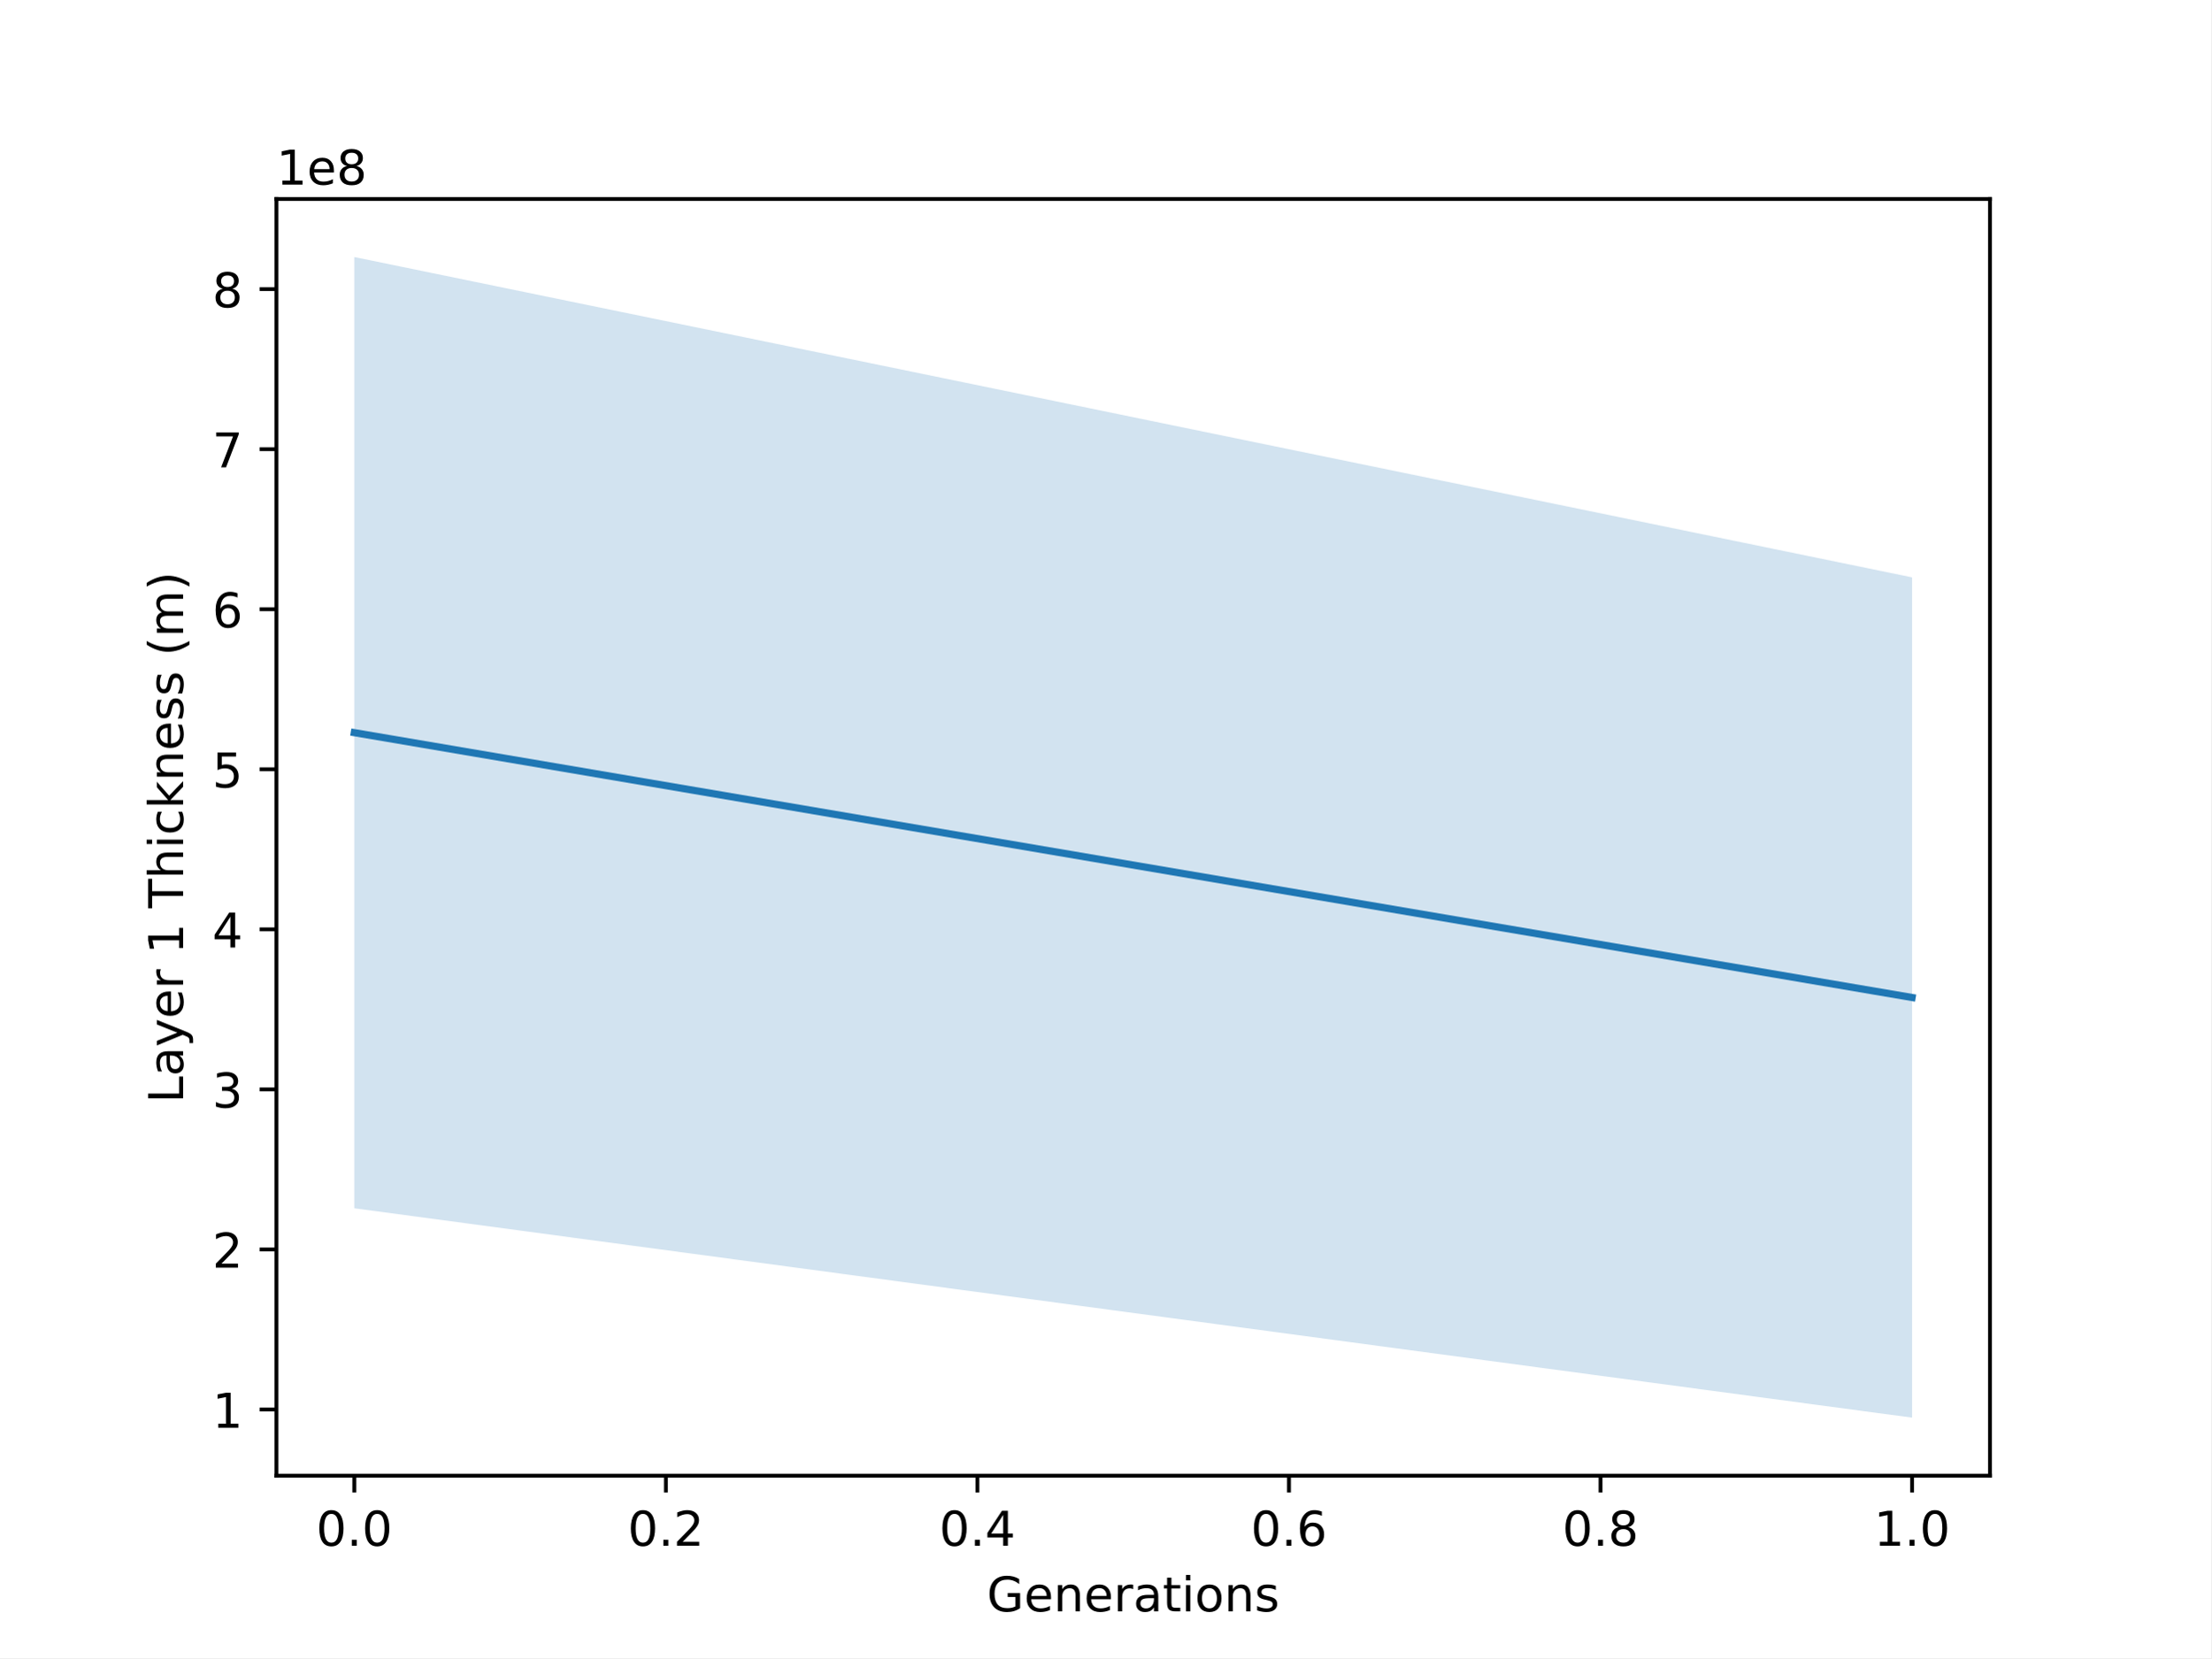
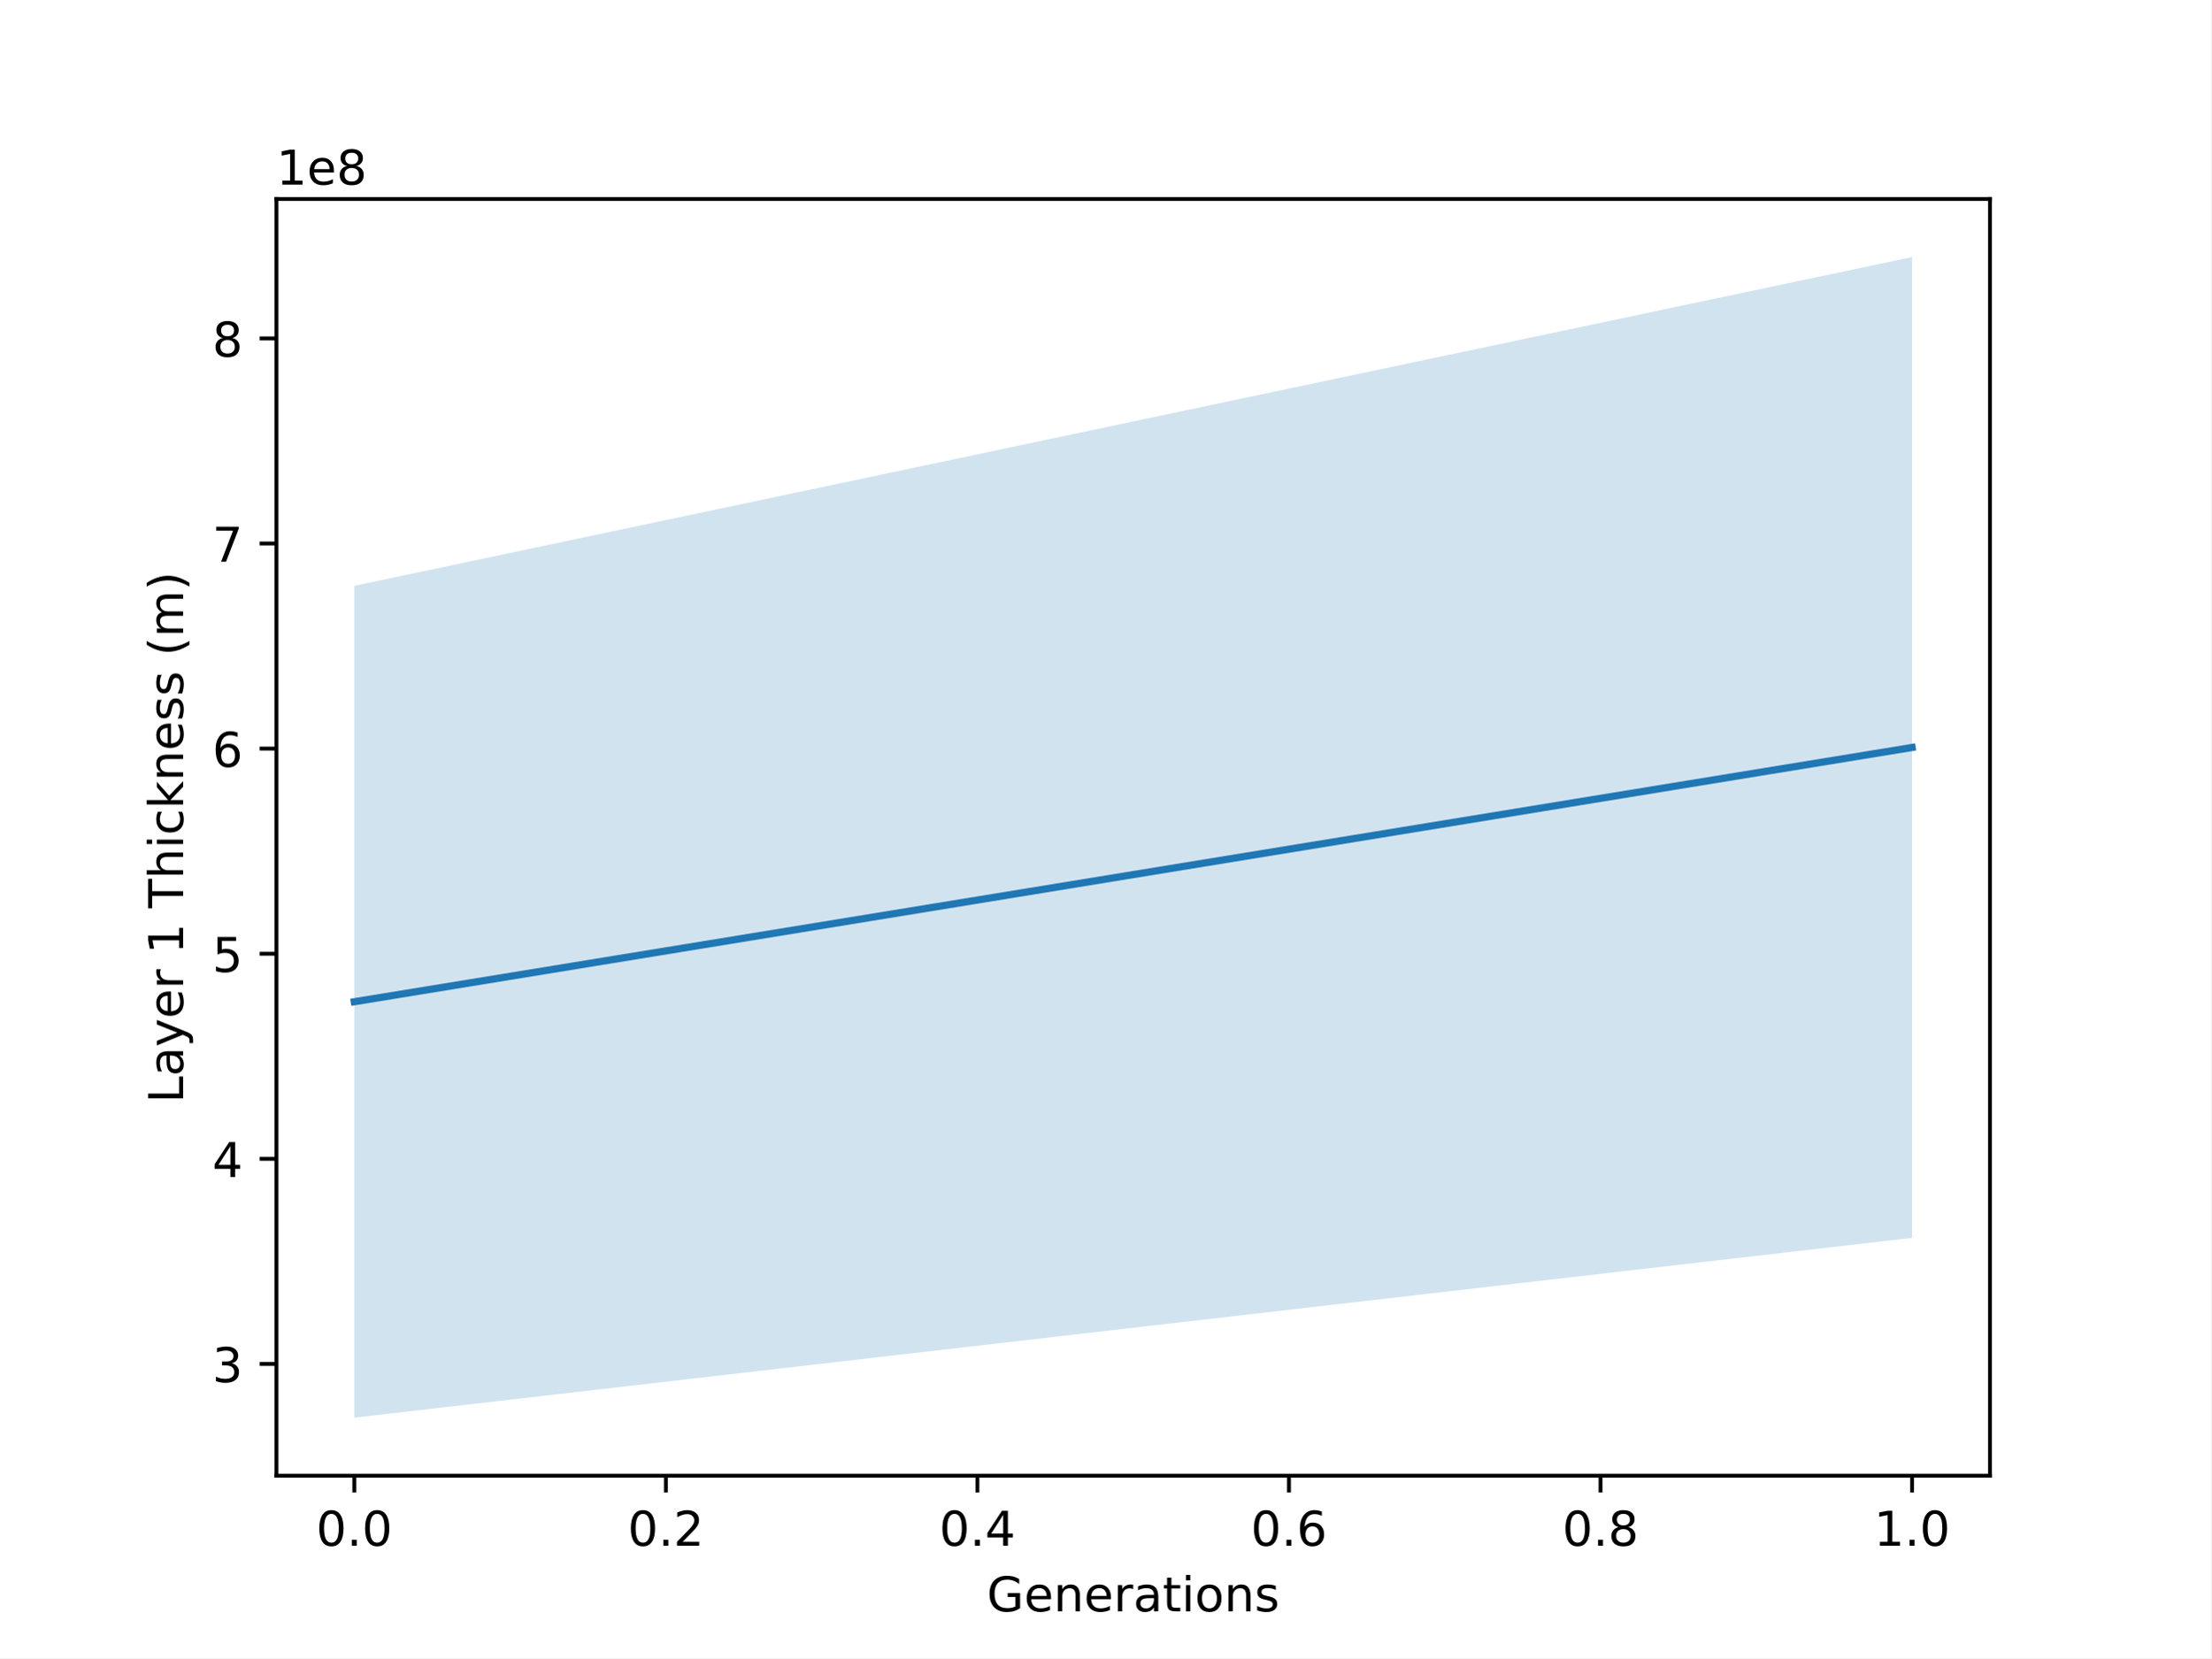
<svg xmlns="http://www.w3.org/2000/svg" xmlns:xlink="http://www.w3.org/1999/xlink" width="460.8pt" height="345.6pt" viewBox="0 0 460.8 345.6" version="1.1">
  <defs>
    <style type="text/css">*{stroke-linejoin: round; stroke-linecap: butt}</style>
  </defs>
  <g id="figure_1">
    <g id="patch_1">
      <path d="M 0 345.6  L 460.8 345.6  L 460.8 0  L 0 0  z " style="fill: #ffffff" />
    </g>
    <g id="axes_1">
      <g id="patch_2">
        <path d="M 57.6 307.584  L 414.72 307.584  L 414.72 41.472  L 57.6 41.472  z " style="fill: #ffffff" />
      </g>
      <g id="PolyCollection_1">
-         <path d="M 73.833 53.568  L 73.833 251.844  L 398.487 295.488  L 398.487 120.338  L 398.487 120.338  L 73.833 53.568  z " clip-path="url(#p6b70e5b65f)" style="fill: #1f77b4; fill-opacity: 0.2" />
+         <path d="M 73.833 122.1  L 73.833 295.488  L 398.487 258.018  L 398.487 53.568  L 398.487 53.568  L 73.833 122.1  z " clip-path="url(#p2b12ba2ff8)" style="fill: #1f77b4; fill-opacity: 0.2" />
      </g>
      <g id="matplotlib.axis_1">
        <g id="xtick_1">
          <g id="line2d_1">
            <defs>
-               <path id="m14a8ba9179" d="M 0 0  L 0 3.5  " style="stroke: #000000; stroke-width: 0.8" />
+               <path id="m20716c38a5" d="M 0 0  L 0 3.5  " style="stroke: #000000; stroke-width: 0.8" />
            </defs>
            <g>
-               <use xlink:href="#m14a8ba9179" x="73.833" y="307.584" style="stroke: #000000; stroke-width: 0.8" />
+               <use xlink:href="#m20716c38a5" x="73.833" y="307.584" style="stroke: #000000; stroke-width: 0.8" />
            </g>
          </g>
          <g id="text_1">
            <g transform="translate(65.88116 322.1824)scale(0.1 -0.1)">
              <defs>
                <path id="DejaVuSans-30" d="M 2034 4250  Q 1547 4250 1301 3770  Q 1056 3291 1056 2328  Q 1056 1369 1301 889  Q 1547 409 2034 409  Q 2525 409 2770 889  Q 3016 1369 3016 2328  Q 3016 3291 2770 3770  Q 2525 4250 2034 4250  z M 2034 4750  Q 2819 4750 3233 4129  Q 3647 3509 3647 2328  Q 3647 1150 3233 529  Q 2819 -91 2034 -91  Q 1250 -91 836 529  Q 422 1150 422 2328  Q 422 3509 836 4129  Q 1250 4750 2034 4750  z " transform="scale(0.015625)" />
                <path id="DejaVuSans-2e" d="M 684 794  L 1344 794  L 1344 0  L 684 0  L 684 794  z " transform="scale(0.015625)" />
              </defs>
              <use xlink:href="#DejaVuSans-30" />
              <use xlink:href="#DejaVuSans-2e" x="63.623" />
              <use xlink:href="#DejaVuSans-30" x="95.41" />
            </g>
          </g>
        </g>
        <g id="xtick_2">
          <g id="line2d_2">
            <g>
-               <use xlink:href="#m14a8ba9179" x="138.764" y="307.584" style="stroke: #000000; stroke-width: 0.8" />
+               <use xlink:href="#m20716c38a5" x="138.764" y="307.584" style="stroke: #000000; stroke-width: 0.8" />
            </g>
          </g>
          <g id="text_2">
            <g transform="translate(130.8121 322.1824)scale(0.1 -0.1)">
              <defs>
                <path id="DejaVuSans-32" d="M 1228 531  L 3431 531  L 3431 0  L 469 0  L 469 531  Q 828 903 1448 1529  Q 2069 2156 2228 2338  Q 2531 2678 2651 2914  Q 2772 3150 2772 3378  Q 2772 3750 2511 3984  Q 2250 4219 1831 4219  Q 1534 4219 1204 4116  Q 875 4013 500 3803  L 500 4441  Q 881 4594 1212 4672  Q 1544 4750 1819 4750  Q 2544 4750 2975 4387  Q 3406 4025 3406 3419  Q 3406 3131 3298 2873  Q 3191 2616 2906 2266  Q 2828 2175 2409 1742  Q 1991 1309 1228 531  z " transform="scale(0.015625)" />
              </defs>
              <use xlink:href="#DejaVuSans-30" />
              <use xlink:href="#DejaVuSans-2e" x="63.623" />
              <use xlink:href="#DejaVuSans-32" x="95.41" />
            </g>
          </g>
        </g>
        <g id="xtick_3">
          <g id="line2d_3">
            <g>
-               <use xlink:href="#m14a8ba9179" x="203.695" y="307.584" style="stroke: #000000; stroke-width: 0.8" />
+               <use xlink:href="#m20716c38a5" x="203.695" y="307.584" style="stroke: #000000; stroke-width: 0.8" />
            </g>
          </g>
          <g id="text_3">
            <g transform="translate(195.743 322.1824)scale(0.1 -0.1)">
              <defs>
                <path id="DejaVuSans-34" d="M 2419 4116  L 825 1625  L 2419 1625  L 2419 4116  z M 2253 4666  L 3047 4666  L 3047 1625  L 3713 1625  L 3713 1100  L 3047 1100  L 3047 0  L 2419 0  L 2419 1100  L 313 1100  L 313 1709  L 2253 4666  z " transform="scale(0.015625)" />
              </defs>
              <use xlink:href="#DejaVuSans-30" />
              <use xlink:href="#DejaVuSans-2e" x="63.623" />
              <use xlink:href="#DejaVuSans-34" x="95.41" />
            </g>
          </g>
        </g>
        <g id="xtick_4">
          <g id="line2d_4">
            <g>
-               <use xlink:href="#m14a8ba9179" x="268.625" y="307.584" style="stroke: #000000; stroke-width: 0.8" />
+               <use xlink:href="#m20716c38a5" x="268.625" y="307.584" style="stroke: #000000; stroke-width: 0.8" />
            </g>
          </g>
          <g id="text_4">
            <g transform="translate(260.6739 322.1824)scale(0.1 -0.1)">
              <defs>
                <path id="DejaVuSans-36" d="M 2113 2584  Q 1688 2584 1439 2293  Q 1191 2003 1191 1497  Q 1191 994 1439 701  Q 1688 409 2113 409  Q 2538 409 2786 701  Q 3034 994 3034 1497  Q 3034 2003 2786 2293  Q 2538 2584 2113 2584  z M 3366 4563  L 3366 3988  Q 3128 4100 2886 4159  Q 2644 4219 2406 4219  Q 1781 4219 1451 3797  Q 1122 3375 1075 2522  Q 1259 2794 1537 2939  Q 1816 3084 2150 3084  Q 2853 3084 3261 2657  Q 3669 2231 3669 1497  Q 3669 778 3244 343  Q 2819 -91 2113 -91  Q 1303 -91 875 529  Q 447 1150 447 2328  Q 447 3434 972 4092  Q 1497 4750 2381 4750  Q 2619 4750 2861 4703  Q 3103 4656 3366 4563  z " transform="scale(0.015625)" />
              </defs>
              <use xlink:href="#DejaVuSans-30" />
              <use xlink:href="#DejaVuSans-2e" x="63.623" />
              <use xlink:href="#DejaVuSans-36" x="95.41" />
            </g>
          </g>
        </g>
        <g id="xtick_5">
          <g id="line2d_5">
            <g>
-               <use xlink:href="#m14a8ba9179" x="333.556" y="307.584" style="stroke: #000000; stroke-width: 0.8" />
+               <use xlink:href="#m20716c38a5" x="333.556" y="307.584" style="stroke: #000000; stroke-width: 0.8" />
            </g>
          </g>
          <g id="text_5">
            <g transform="translate(325.6048 322.1824)scale(0.1 -0.1)">
              <defs>
                <path id="DejaVuSans-38" d="M 2034 2216  Q 1584 2216 1326 1975  Q 1069 1734 1069 1313  Q 1069 891 1326 650  Q 1584 409 2034 409  Q 2484 409 2743 651  Q 3003 894 3003 1313  Q 3003 1734 2745 1975  Q 2488 2216 2034 2216  z M 1403 2484  Q 997 2584 770 2862  Q 544 3141 544 3541  Q 544 4100 942 4425  Q 1341 4750 2034 4750  Q 2731 4750 3128 4425  Q 3525 4100 3525 3541  Q 3525 3141 3298 2862  Q 3072 2584 2669 2484  Q 3125 2378 3379 2068  Q 3634 1759 3634 1313  Q 3634 634 3220 271  Q 2806 -91 2034 -91  Q 1263 -91 848 271  Q 434 634 434 1313  Q 434 1759 690 2068  Q 947 2378 1403 2484  z M 1172 3481  Q 1172 3119 1398 2916  Q 1625 2713 2034 2713  Q 2441 2713 2670 2916  Q 2900 3119 2900 3481  Q 2900 3844 2670 4047  Q 2441 4250 2034 4250  Q 1625 4250 1398 4047  Q 1172 3844 1172 3481  z " transform="scale(0.015625)" />
              </defs>
              <use xlink:href="#DejaVuSans-30" />
              <use xlink:href="#DejaVuSans-2e" x="63.623" />
              <use xlink:href="#DejaVuSans-38" x="95.41" />
            </g>
          </g>
        </g>
        <g id="xtick_6">
          <g id="line2d_6">
            <g>
-               <use xlink:href="#m14a8ba9179" x="398.487" y="307.584" style="stroke: #000000; stroke-width: 0.8" />
+               <use xlink:href="#m20716c38a5" x="398.487" y="307.584" style="stroke: #000000; stroke-width: 0.8" />
            </g>
          </g>
          <g id="text_6">
            <g transform="translate(390.5357 322.1824)scale(0.1 -0.1)">
              <defs>
                <path id="DejaVuSans-31" d="M 794 531  L 1825 531  L 1825 4091  L 703 3866  L 703 4441  L 1819 4666  L 2450 4666  L 2450 531  L 3481 531  L 3481 0  L 794 0  L 794 531  z " transform="scale(0.015625)" />
              </defs>
              <use xlink:href="#DejaVuSans-31" />
              <use xlink:href="#DejaVuSans-2e" x="63.623" />
              <use xlink:href="#DejaVuSans-30" x="95.41" />
            </g>
          </g>
        </g>
        <g id="text_7">
          <g transform="translate(205.6623 335.8606)scale(0.1 -0.1)">
            <defs>
              <path id="DejaVuSans-47" d="M 3809 666  L 3809 1919  L 2778 1919  L 2778 2438  L 4434 2438  L 4434 434  Q 4069 175 3628 42  Q 3188 -91 2688 -91  Q 1594 -91 976 548  Q 359 1188 359 2328  Q 359 3472 976 4111  Q 1594 4750 2688 4750  Q 3144 4750 3555 4637  Q 3966 4525 4313 4306  L 4313 3634  Q 3963 3931 3569 4081  Q 3175 4231 2741 4231  Q 1884 4231 1454 3753  Q 1025 3275 1025 2328  Q 1025 1384 1454 906  Q 1884 428 2741 428  Q 3075 428 3337 486  Q 3600 544 3809 666  z " transform="scale(0.015625)" />
              <path id="DejaVuSans-65" d="M 3597 1894  L 3597 1613  L 953 1613  Q 991 1019 1311 708  Q 1631 397 2203 397  Q 2534 397 2845 478  Q 3156 559 3463 722  L 3463 178  Q 3153 47 2828 -22  Q 2503 -91 2169 -91  Q 1331 -91 842 396  Q 353 884 353 1716  Q 353 2575 817 3079  Q 1281 3584 2069 3584  Q 2775 3584 3186 3129  Q 3597 2675 3597 1894  z M 3022 2063  Q 3016 2534 2758 2815  Q 2500 3097 2075 3097  Q 1594 3097 1305 2825  Q 1016 2553 972 2059  L 3022 2063  z " transform="scale(0.015625)" />
              <path id="DejaVuSans-6e" d="M 3513 2113  L 3513 0  L 2938 0  L 2938 2094  Q 2938 2591 2744 2837  Q 2550 3084 2163 3084  Q 1697 3084 1428 2787  Q 1159 2491 1159 1978  L 1159 0  L 581 0  L 581 3500  L 1159 3500  L 1159 2956  Q 1366 3272 1645 3428  Q 1925 3584 2291 3584  Q 2894 3584 3203 3211  Q 3513 2838 3513 2113  z " transform="scale(0.015625)" />
              <path id="DejaVuSans-72" d="M 2631 2963  Q 2534 3019 2420 3045  Q 2306 3072 2169 3072  Q 1681 3072 1420 2755  Q 1159 2438 1159 1844  L 1159 0  L 581 0  L 581 3500  L 1159 3500  L 1159 2956  Q 1341 3275 1631 3429  Q 1922 3584 2338 3584  Q 2397 3584 2469 3576  Q 2541 3569 2628 3553  L 2631 2963  z " transform="scale(0.015625)" />
              <path id="DejaVuSans-61" d="M 2194 1759  Q 1497 1759 1228 1600  Q 959 1441 959 1056  Q 959 750 1161 570  Q 1363 391 1709 391  Q 2188 391 2477 730  Q 2766 1069 2766 1631  L 2766 1759  L 2194 1759  z M 3341 1997  L 3341 0  L 2766 0  L 2766 531  Q 2569 213 2275 61  Q 1981 -91 1556 -91  Q 1019 -91 701 211  Q 384 513 384 1019  Q 384 1609 779 1909  Q 1175 2209 1959 2209  L 2766 2209  L 2766 2266  Q 2766 2663 2505 2880  Q 2244 3097 1772 3097  Q 1472 3097 1187 3025  Q 903 2953 641 2809  L 641 3341  Q 956 3463 1253 3523  Q 1550 3584 1831 3584  Q 2591 3584 2966 3190  Q 3341 2797 3341 1997  z " transform="scale(0.015625)" />
              <path id="DejaVuSans-74" d="M 1172 4494  L 1172 3500  L 2356 3500  L 2356 3053  L 1172 3053  L 1172 1153  Q 1172 725 1289 603  Q 1406 481 1766 481  L 2356 481  L 2356 0  L 1766 0  Q 1100 0 847 248  Q 594 497 594 1153  L 594 3053  L 172 3053  L 172 3500  L 594 3500  L 594 4494  L 1172 4494  z " transform="scale(0.015625)" />
              <path id="DejaVuSans-69" d="M 603 3500  L 1178 3500  L 1178 0  L 603 0  L 603 3500  z M 603 4863  L 1178 4863  L 1178 4134  L 603 4134  L 603 4863  z " transform="scale(0.015625)" />
              <path id="DejaVuSans-6f" d="M 1959 3097  Q 1497 3097 1228 2736  Q 959 2375 959 1747  Q 959 1119 1226 758  Q 1494 397 1959 397  Q 2419 397 2687 759  Q 2956 1122 2956 1747  Q 2956 2369 2687 2733  Q 2419 3097 1959 3097  z M 1959 3584  Q 2709 3584 3137 3096  Q 3566 2609 3566 1747  Q 3566 888 3137 398  Q 2709 -91 1959 -91  Q 1206 -91 779 398  Q 353 888 353 1747  Q 353 2609 779 3096  Q 1206 3584 1959 3584  z " transform="scale(0.015625)" />
              <path id="DejaVuSans-73" d="M 2834 3397  L 2834 2853  Q 2591 2978 2328 3040  Q 2066 3103 1784 3103  Q 1356 3103 1142 2972  Q 928 2841 928 2578  Q 928 2378 1081 2264  Q 1234 2150 1697 2047  L 1894 2003  Q 2506 1872 2764 1633  Q 3022 1394 3022 966  Q 3022 478 2636 193  Q 2250 -91 1575 -91  Q 1294 -91 989 -36  Q 684 19 347 128  L 347 722  Q 666 556 975 473  Q 1284 391 1588 391  Q 1994 391 2212 530  Q 2431 669 2431 922  Q 2431 1156 2273 1281  Q 2116 1406 1581 1522  L 1381 1569  Q 847 1681 609 1914  Q 372 2147 372 2553  Q 372 3047 722 3315  Q 1072 3584 1716 3584  Q 2034 3584 2315 3537  Q 2597 3491 2834 3397  z " transform="scale(0.015625)" />
            </defs>
            <use xlink:href="#DejaVuSans-47" />
            <use xlink:href="#DejaVuSans-65" x="77.49" />
            <use xlink:href="#DejaVuSans-6e" x="139.014" />
            <use xlink:href="#DejaVuSans-65" x="202.393" />
            <use xlink:href="#DejaVuSans-72" x="263.916" />
            <use xlink:href="#DejaVuSans-61" x="305.029" />
            <use xlink:href="#DejaVuSans-74" x="366.309" />
            <use xlink:href="#DejaVuSans-69" x="405.518" />
            <use xlink:href="#DejaVuSans-6f" x="433.301" />
            <use xlink:href="#DejaVuSans-6e" x="494.482" />
            <use xlink:href="#DejaVuSans-73" x="557.861" />
          </g>
        </g>
      </g>
      <g id="matplotlib.axis_2">
        <g id="ytick_1">
          <g id="line2d_7">
            <defs>
-               <path id="mf84d7be725" d="M 0 0  L -3.5 0  " style="stroke: #000000; stroke-width: 0.8" />
+               <path id="m7f1506979d" d="M 0 0  L -3.5 0  " style="stroke: #000000; stroke-width: 0.8" />
            </defs>
            <g>
-               <use xlink:href="#mf84d7be725" x="57.6" y="293.785" style="stroke: #000000; stroke-width: 0.8" />
+               <use xlink:href="#m7f1506979d" x="57.6" y="284.292" style="stroke: #000000; stroke-width: 0.8" />
            </g>
          </g>
          <g id="text_8">
-             <g transform="translate(44.2375 297.5844)scale(0.1 -0.1)">
-               <use xlink:href="#DejaVuSans-31" />
+             <g transform="translate(44.2375 288.0907)scale(0.1 -0.1)">
+               <defs>
+                 <path id="DejaVuSans-33" d="M 2597 2516  Q 3050 2419 3304 2112  Q 3559 1806 3559 1356  Q 3559 666 3084 287  Q 2609 -91 1734 -91  Q 1441 -91 1130 -33  Q 819 25 488 141  L 488 750  Q 750 597 1062 519  Q 1375 441 1716 441  Q 2309 441 2620 675  Q 2931 909 2931 1356  Q 2931 1769 2642 2001  Q 2353 2234 1838 2234  L 1294 2234  L 1294 2753  L 1863 2753  Q 2328 2753 2575 2939  Q 2822 3125 2822 3475  Q 2822 3834 2567 4026  Q 2313 4219 1838 4219  Q 1578 4219 1281 4162  Q 984 4106 628 3988  L 628 4550  Q 988 4650 1302 4700  Q 1616 4750 1894 4750  Q 2613 4750 3031 4423  Q 3450 4097 3450 3541  Q 3450 3153 3228 2886  Q 3006 2619 2597 2516  z " transform="scale(0.015625)" />
+               </defs>
+               <use xlink:href="#DejaVuSans-33" />
            </g>
          </g>
        </g>
        <g id="ytick_2">
          <g id="line2d_8">
            <g>
-               <use xlink:href="#mf84d7be725" x="57.6" y="260.423" style="stroke: #000000; stroke-width: 0.8" />
+               <use xlink:href="#m7f1506979d" x="57.6" y="241.538" style="stroke: #000000; stroke-width: 0.8" />
            </g>
          </g>
          <g id="text_9">
-             <g transform="translate(44.2375 264.2223)scale(0.1 -0.1)">
-               <use xlink:href="#DejaVuSans-32" />
+             <g transform="translate(44.2375 245.3372)scale(0.1 -0.1)">
+               <use xlink:href="#DejaVuSans-34" />
            </g>
          </g>
        </g>
        <g id="ytick_3">
          <g id="line2d_9">
            <g>
-               <use xlink:href="#mf84d7be725" x="57.6" y="227.061" style="stroke: #000000; stroke-width: 0.8" />
+               <use xlink:href="#m7f1506979d" x="57.6" y="198.784" style="stroke: #000000; stroke-width: 0.8" />
            </g>
          </g>
          <g id="text_10">
-             <g transform="translate(44.2375 230.8601)scale(0.1 -0.1)">
-               <defs>
-                 <path id="DejaVuSans-33" d="M 2597 2516  Q 3050 2419 3304 2112  Q 3559 1806 3559 1356  Q 3559 666 3084 287  Q 2609 -91 1734 -91  Q 1441 -91 1130 -33  Q 819 25 488 141  L 488 750  Q 750 597 1062 519  Q 1375 441 1716 441  Q 2309 441 2620 675  Q 2931 909 2931 1356  Q 2931 1769 2642 2001  Q 2353 2234 1838 2234  L 1294 2234  L 1294 2753  L 1863 2753  Q 2328 2753 2575 2939  Q 2822 3125 2822 3475  Q 2822 3834 2567 4026  Q 2313 4219 1838 4219  Q 1578 4219 1281 4162  Q 984 4106 628 3988  L 628 4550  Q 988 4650 1302 4700  Q 1616 4750 1894 4750  Q 2613 4750 3031 4423  Q 3450 4097 3450 3541  Q 3450 3153 3228 2886  Q 3006 2619 2597 2516  z " transform="scale(0.015625)" />
-               </defs>
-               <use xlink:href="#DejaVuSans-33" />
+             <g transform="translate(44.2375 202.5837)scale(0.1 -0.1)">
+               <defs>
+                 <path id="DejaVuSans-35" d="M 691 4666  L 3169 4666  L 3169 4134  L 1269 4134  L 1269 2991  Q 1406 3038 1543 3061  Q 1681 3084 1819 3084  Q 2600 3084 3056 2656  Q 3513 2228 3513 1497  Q 3513 744 3044 326  Q 2575 -91 1722 -91  Q 1428 -91 1123 -41  Q 819 9 494 109  L 494 744  Q 775 591 1075 516  Q 1375 441 1709 441  Q 2250 441 2565 725  Q 2881 1009 2881 1497  Q 2881 1984 2565 2268  Q 2250 2553 1709 2553  Q 1456 2553 1204 2497  Q 953 2441 691 2322  L 691 4666  z " transform="scale(0.015625)" />
+               </defs>
+               <use xlink:href="#DejaVuSans-35" />
            </g>
          </g>
        </g>
        <g id="ytick_4">
          <g id="line2d_10">
            <g>
-               <use xlink:href="#mf84d7be725" x="57.6" y="193.699" style="stroke: #000000; stroke-width: 0.8" />
+               <use xlink:href="#m7f1506979d" x="57.6" y="156.031" style="stroke: #000000; stroke-width: 0.8" />
            </g>
          </g>
          <g id="text_11">
-             <g transform="translate(44.2375 197.498)scale(0.1 -0.1)">
-               <use xlink:href="#DejaVuSans-34" />
+             <g transform="translate(44.2375 159.8302)scale(0.1 -0.1)">
+               <use xlink:href="#DejaVuSans-36" />
            </g>
          </g>
        </g>
        <g id="ytick_5">
          <g id="line2d_11">
            <g>
-               <use xlink:href="#mf84d7be725" x="57.6" y="160.337" style="stroke: #000000; stroke-width: 0.8" />
+               <use xlink:href="#m7f1506979d" x="57.6" y="113.277" style="stroke: #000000; stroke-width: 0.8" />
            </g>
          </g>
          <g id="text_12">
-             <g transform="translate(44.2375 164.1359)scale(0.1 -0.1)">
-               <defs>
-                 <path id="DejaVuSans-35" d="M 691 4666  L 3169 4666  L 3169 4134  L 1269 4134  L 1269 2991  Q 1406 3038 1543 3061  Q 1681 3084 1819 3084  Q 2600 3084 3056 2656  Q 3513 2228 3513 1497  Q 3513 744 3044 326  Q 2575 -91 1722 -91  Q 1428 -91 1123 -41  Q 819 9 494 109  L 494 744  Q 775 591 1075 516  Q 1375 441 1709 441  Q 2250 441 2565 725  Q 2881 1009 2881 1497  Q 2881 1984 2565 2268  Q 2250 2553 1709 2553  Q 1456 2553 1204 2497  Q 953 2441 691 2322  L 691 4666  z " transform="scale(0.015625)" />
-               </defs>
-               <use xlink:href="#DejaVuSans-35" />
+             <g transform="translate(44.2375 117.0767)scale(0.1 -0.1)">
+               <defs>
+                 <path id="DejaVuSans-37" d="M 525 4666  L 3525 4666  L 3525 4397  L 1831 0  L 1172 0  L 2766 4134  L 525 4134  L 525 4666  z " transform="scale(0.015625)" />
+               </defs>
+               <use xlink:href="#DejaVuSans-37" />
            </g>
          </g>
        </g>
        <g id="ytick_6">
          <g id="line2d_12">
            <g>
-               <use xlink:href="#mf84d7be725" x="57.6" y="126.975" style="stroke: #000000; stroke-width: 0.8" />
+               <use xlink:href="#m7f1506979d" x="57.6" y="70.524" style="stroke: #000000; stroke-width: 0.8" />
            </g>
          </g>
          <g id="text_13">
-             <g transform="translate(44.2375 130.7738)scale(0.1 -0.1)">
-               <use xlink:href="#DejaVuSans-36" />
-             </g>
-           </g>
-         </g>
-         <g id="ytick_7">
-           <g id="line2d_13">
-             <g>
-               <use xlink:href="#mf84d7be725" x="57.6" y="93.612" style="stroke: #000000; stroke-width: 0.8" />
-             </g>
-           </g>
-           <g id="text_14">
-             <g transform="translate(44.2375 97.41168)scale(0.1 -0.1)">
-               <defs>
-                 <path id="DejaVuSans-37" d="M 525 4666  L 3525 4666  L 3525 4397  L 1831 0  L 1172 0  L 2766 4134  L 525 4134  L 525 4666  z " transform="scale(0.015625)" />
-               </defs>
-               <use xlink:href="#DejaVuSans-37" />
-             </g>
-           </g>
-         </g>
-         <g id="ytick_8">
-           <g id="line2d_14">
-             <g>
-               <use xlink:href="#mf84d7be725" x="57.6" y="60.25" style="stroke: #000000; stroke-width: 0.8" />
-             </g>
-           </g>
-           <g id="text_15">
-             <g transform="translate(44.2375 64.04956)scale(0.1 -0.1)">
+             <g transform="translate(44.2375 74.32317)scale(0.1 -0.1)">
              <use xlink:href="#DejaVuSans-38" />
            </g>
          </g>
        </g>
-         <g id="text_16">
+         <g id="text_14">
          <g transform="translate(38.15781 229.9007)rotate(-90)scale(0.1 -0.1)">
            <defs>
              <path id="DejaVuSans-4c" d="M 628 4666  L 1259 4666  L 1259 531  L 3531 531  L 3531 0  L 628 0  L 628 4666  z " transform="scale(0.015625)" />
              <path id="DejaVuSans-79" d="M 2059 -325  Q 1816 -950 1584 -1140  Q 1353 -1331 966 -1331  L 506 -1331  L 506 -850  L 844 -850  Q 1081 -850 1212 -737  Q 1344 -625 1503 -206  L 1606 56  L 191 3500  L 800 3500  L 1894 763  L 2988 3500  L 3597 3500  L 2059 -325  z " transform="scale(0.015625)" />
              <path id="DejaVuSans-20" transform="scale(0.015625)" />
              <path id="DejaVuSans-54" d="M -19 4666  L 3928 4666  L 3928 4134  L 2272 4134  L 2272 0  L 1638 0  L 1638 4134  L -19 4134  L -19 4666  z " transform="scale(0.015625)" />
              <path id="DejaVuSans-68" d="M 3513 2113  L 3513 0  L 2938 0  L 2938 2094  Q 2938 2591 2744 2837  Q 2550 3084 2163 3084  Q 1697 3084 1428 2787  Q 1159 2491 1159 1978  L 1159 0  L 581 0  L 581 4863  L 1159 4863  L 1159 2956  Q 1366 3272 1645 3428  Q 1925 3584 2291 3584  Q 2894 3584 3203 3211  Q 3513 2838 3513 2113  z " transform="scale(0.015625)" />
              <path id="DejaVuSans-63" d="M 3122 3366  L 3122 2828  Q 2878 2963 2633 3030  Q 2388 3097 2138 3097  Q 1578 3097 1268 2742  Q 959 2388 959 1747  Q 959 1106 1268 751  Q 1578 397 2138 397  Q 2388 397 2633 464  Q 2878 531 3122 666  L 3122 134  Q 2881 22 2623 -34  Q 2366 -91 2075 -91  Q 1284 -91 818 406  Q 353 903 353 1747  Q 353 2603 823 3093  Q 1294 3584 2113 3584  Q 2378 3584 2631 3529  Q 2884 3475 3122 3366  z " transform="scale(0.015625)" />
              <path id="DejaVuSans-6b" d="M 581 4863  L 1159 4863  L 1159 1991  L 2875 3500  L 3609 3500  L 1753 1863  L 3688 0  L 2938 0  L 1159 1709  L 1159 0  L 581 0  L 581 4863  z " transform="scale(0.015625)" />
              <path id="DejaVuSans-28" d="M 1984 4856  Q 1566 4138 1362 3434  Q 1159 2731 1159 2009  Q 1159 1288 1364 580  Q 1569 -128 1984 -844  L 1484 -844  Q 1016 -109 783 600  Q 550 1309 550 2009  Q 550 2706 781 3412  Q 1013 4119 1484 4856  L 1984 4856  z " transform="scale(0.015625)" />
              <path id="DejaVuSans-6d" d="M 3328 2828  Q 3544 3216 3844 3400  Q 4144 3584 4550 3584  Q 5097 3584 5394 3201  Q 5691 2819 5691 2113  L 5691 0  L 5113 0  L 5113 2094  Q 5113 2597 4934 2840  Q 4756 3084 4391 3084  Q 3944 3084 3684 2787  Q 3425 2491 3425 1978  L 3425 0  L 2847 0  L 2847 2094  Q 2847 2600 2669 2842  Q 2491 3084 2119 3084  Q 1678 3084 1418 2786  Q 1159 2488 1159 1978  L 1159 0  L 581 0  L 581 3500  L 1159 3500  L 1159 2956  Q 1356 3278 1631 3431  Q 1906 3584 2284 3584  Q 2666 3584 2933 3390  Q 3200 3197 3328 2828  z " transform="scale(0.015625)" />
              <path id="DejaVuSans-29" d="M 513 4856  L 1013 4856  Q 1481 4119 1714 3412  Q 1947 2706 1947 2009  Q 1947 1309 1714 600  Q 1481 -109 1013 -844  L 513 -844  Q 928 -128 1133 580  Q 1338 1288 1338 2009  Q 1338 2731 1133 3434  Q 928 4138 513 4856  z " transform="scale(0.015625)" />
            </defs>
            <use xlink:href="#DejaVuSans-4c" />
            <use xlink:href="#DejaVuSans-61" x="55.713" />
            <use xlink:href="#DejaVuSans-79" x="116.992" />
            <use xlink:href="#DejaVuSans-65" x="176.172" />
            <use xlink:href="#DejaVuSans-72" x="237.695" />
            <use xlink:href="#DejaVuSans-20" x="278.809" />
            <use xlink:href="#DejaVuSans-31" x="310.596" />
            <use xlink:href="#DejaVuSans-20" x="374.219" />
            <use xlink:href="#DejaVuSans-54" x="406.006" />
            <use xlink:href="#DejaVuSans-68" x="467.09" />
            <use xlink:href="#DejaVuSans-69" x="530.469" />
            <use xlink:href="#DejaVuSans-63" x="558.252" />
            <use xlink:href="#DejaVuSans-6b" x="613.232" />
            <use xlink:href="#DejaVuSans-6e" x="671.143" />
            <use xlink:href="#DejaVuSans-65" x="734.521" />
            <use xlink:href="#DejaVuSans-73" x="796.045" />
            <use xlink:href="#DejaVuSans-73" x="848.145" />
            <use xlink:href="#DejaVuSans-20" x="900.244" />
            <use xlink:href="#DejaVuSans-28" x="932.031" />
            <use xlink:href="#DejaVuSans-6d" x="971.045" />
            <use xlink:href="#DejaVuSans-29" x="1068.457" />
          </g>
        </g>
-         <g id="text_17">
+         <g id="text_15">
          <g transform="translate(57.6 38.472)scale(0.1 -0.1)">
            <use xlink:href="#DejaVuSans-31" />
            <use xlink:href="#DejaVuSans-65" x="63.623" />
            <use xlink:href="#DejaVuSans-38" x="125.146" />
          </g>
        </g>
      </g>
-       <g id="line2d_15">
-         <path d="M 73.833 152.706  L 398.487 207.913  " clip-path="url(#p6b70e5b65f)" style="fill: none; stroke: #1f77b4; stroke-width: 1.5; stroke-linecap: square" />
+       <g id="line2d_13">
+         <path d="M 73.833 208.794  L 398.487 155.793  " clip-path="url(#p2b12ba2ff8)" style="fill: none; stroke: #1f77b4; stroke-width: 1.5; stroke-linecap: square" />
      </g>
      <g id="patch_3">
        <path d="M 57.6 307.584  L 57.6 41.472  " style="fill: none; stroke: #000000; stroke-width: 0.8; stroke-linejoin: miter; stroke-linecap: square" />
      </g>
      <g id="patch_4">
        <path d="M 414.72 307.584  L 414.72 41.472  " style="fill: none; stroke: #000000; stroke-width: 0.8; stroke-linejoin: miter; stroke-linecap: square" />
      </g>
      <g id="patch_5">
        <path d="M 57.6 307.584  L 414.72 307.584  " style="fill: none; stroke: #000000; stroke-width: 0.8; stroke-linejoin: miter; stroke-linecap: square" />
      </g>
      <g id="patch_6">
        <path d="M 57.6 41.472  L 414.72 41.472  " style="fill: none; stroke: #000000; stroke-width: 0.8; stroke-linejoin: miter; stroke-linecap: square" />
      </g>
    </g>
  </g>
  <defs>
-     <clipPath id="p6b70e5b65f">
+     <clipPath id="p2b12ba2ff8">
      <rect x="57.6" y="41.472" width="357.12" height="266.112" />
    </clipPath>
  </defs>
</svg>
